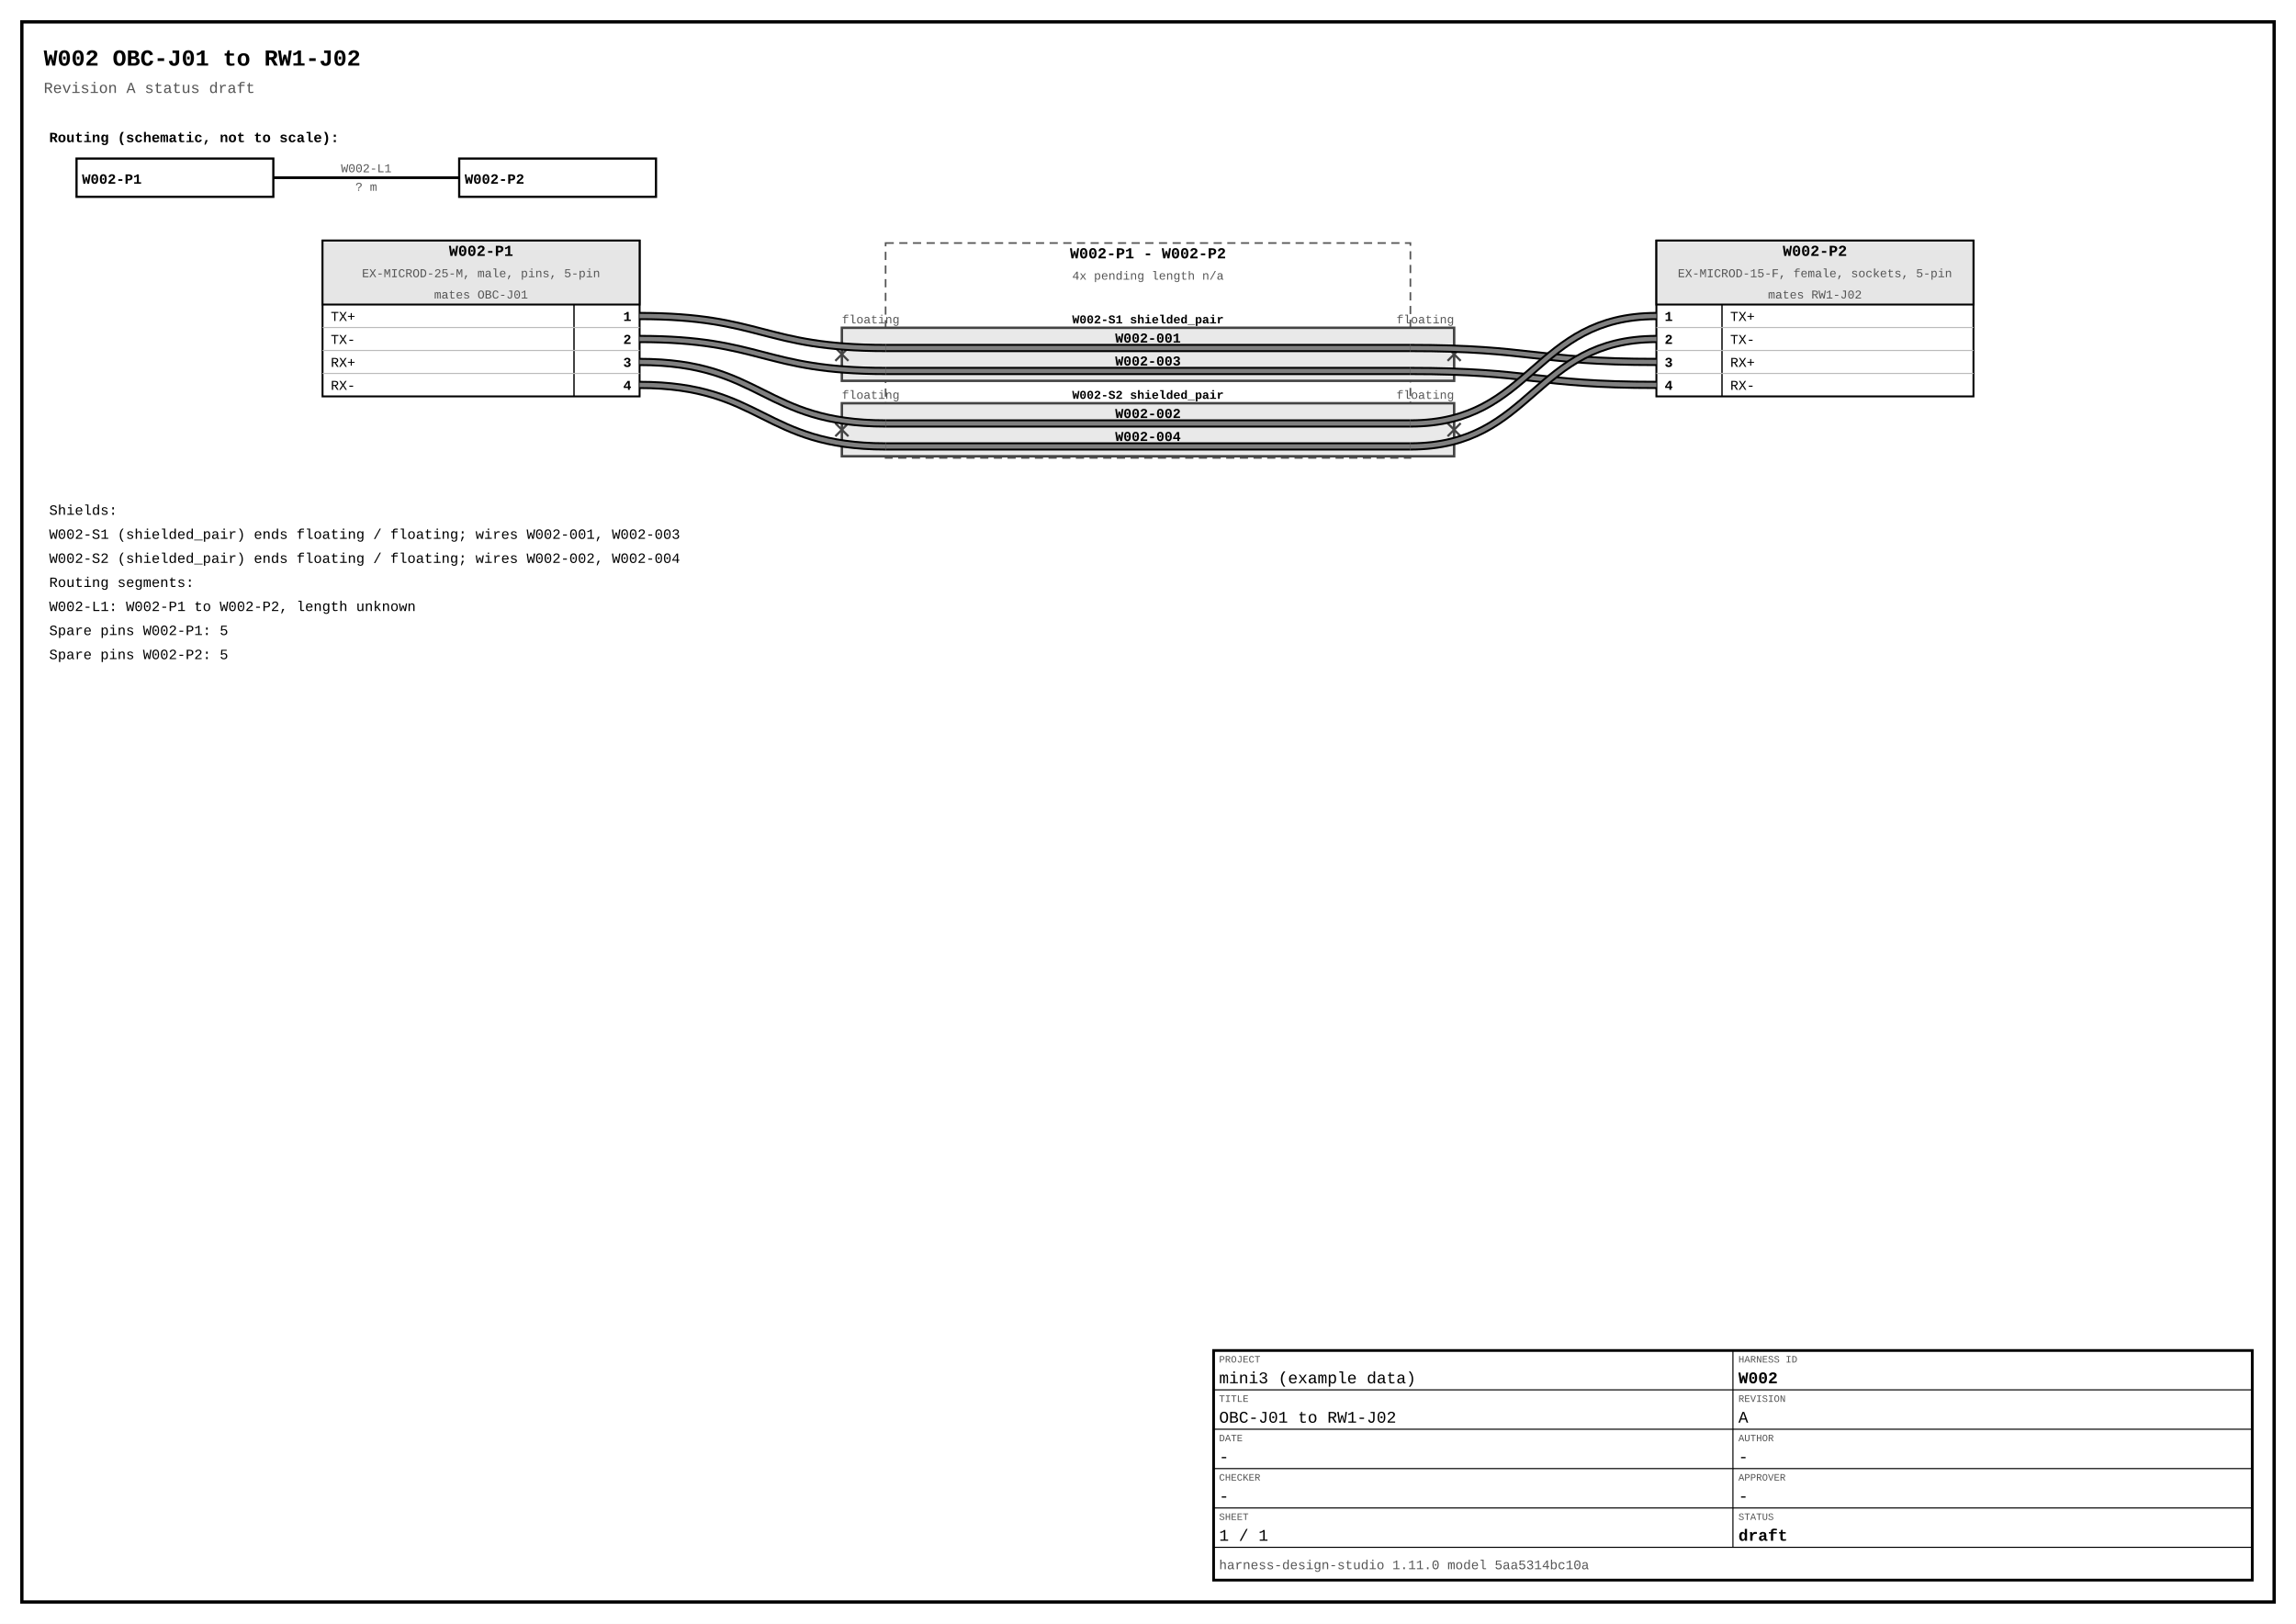
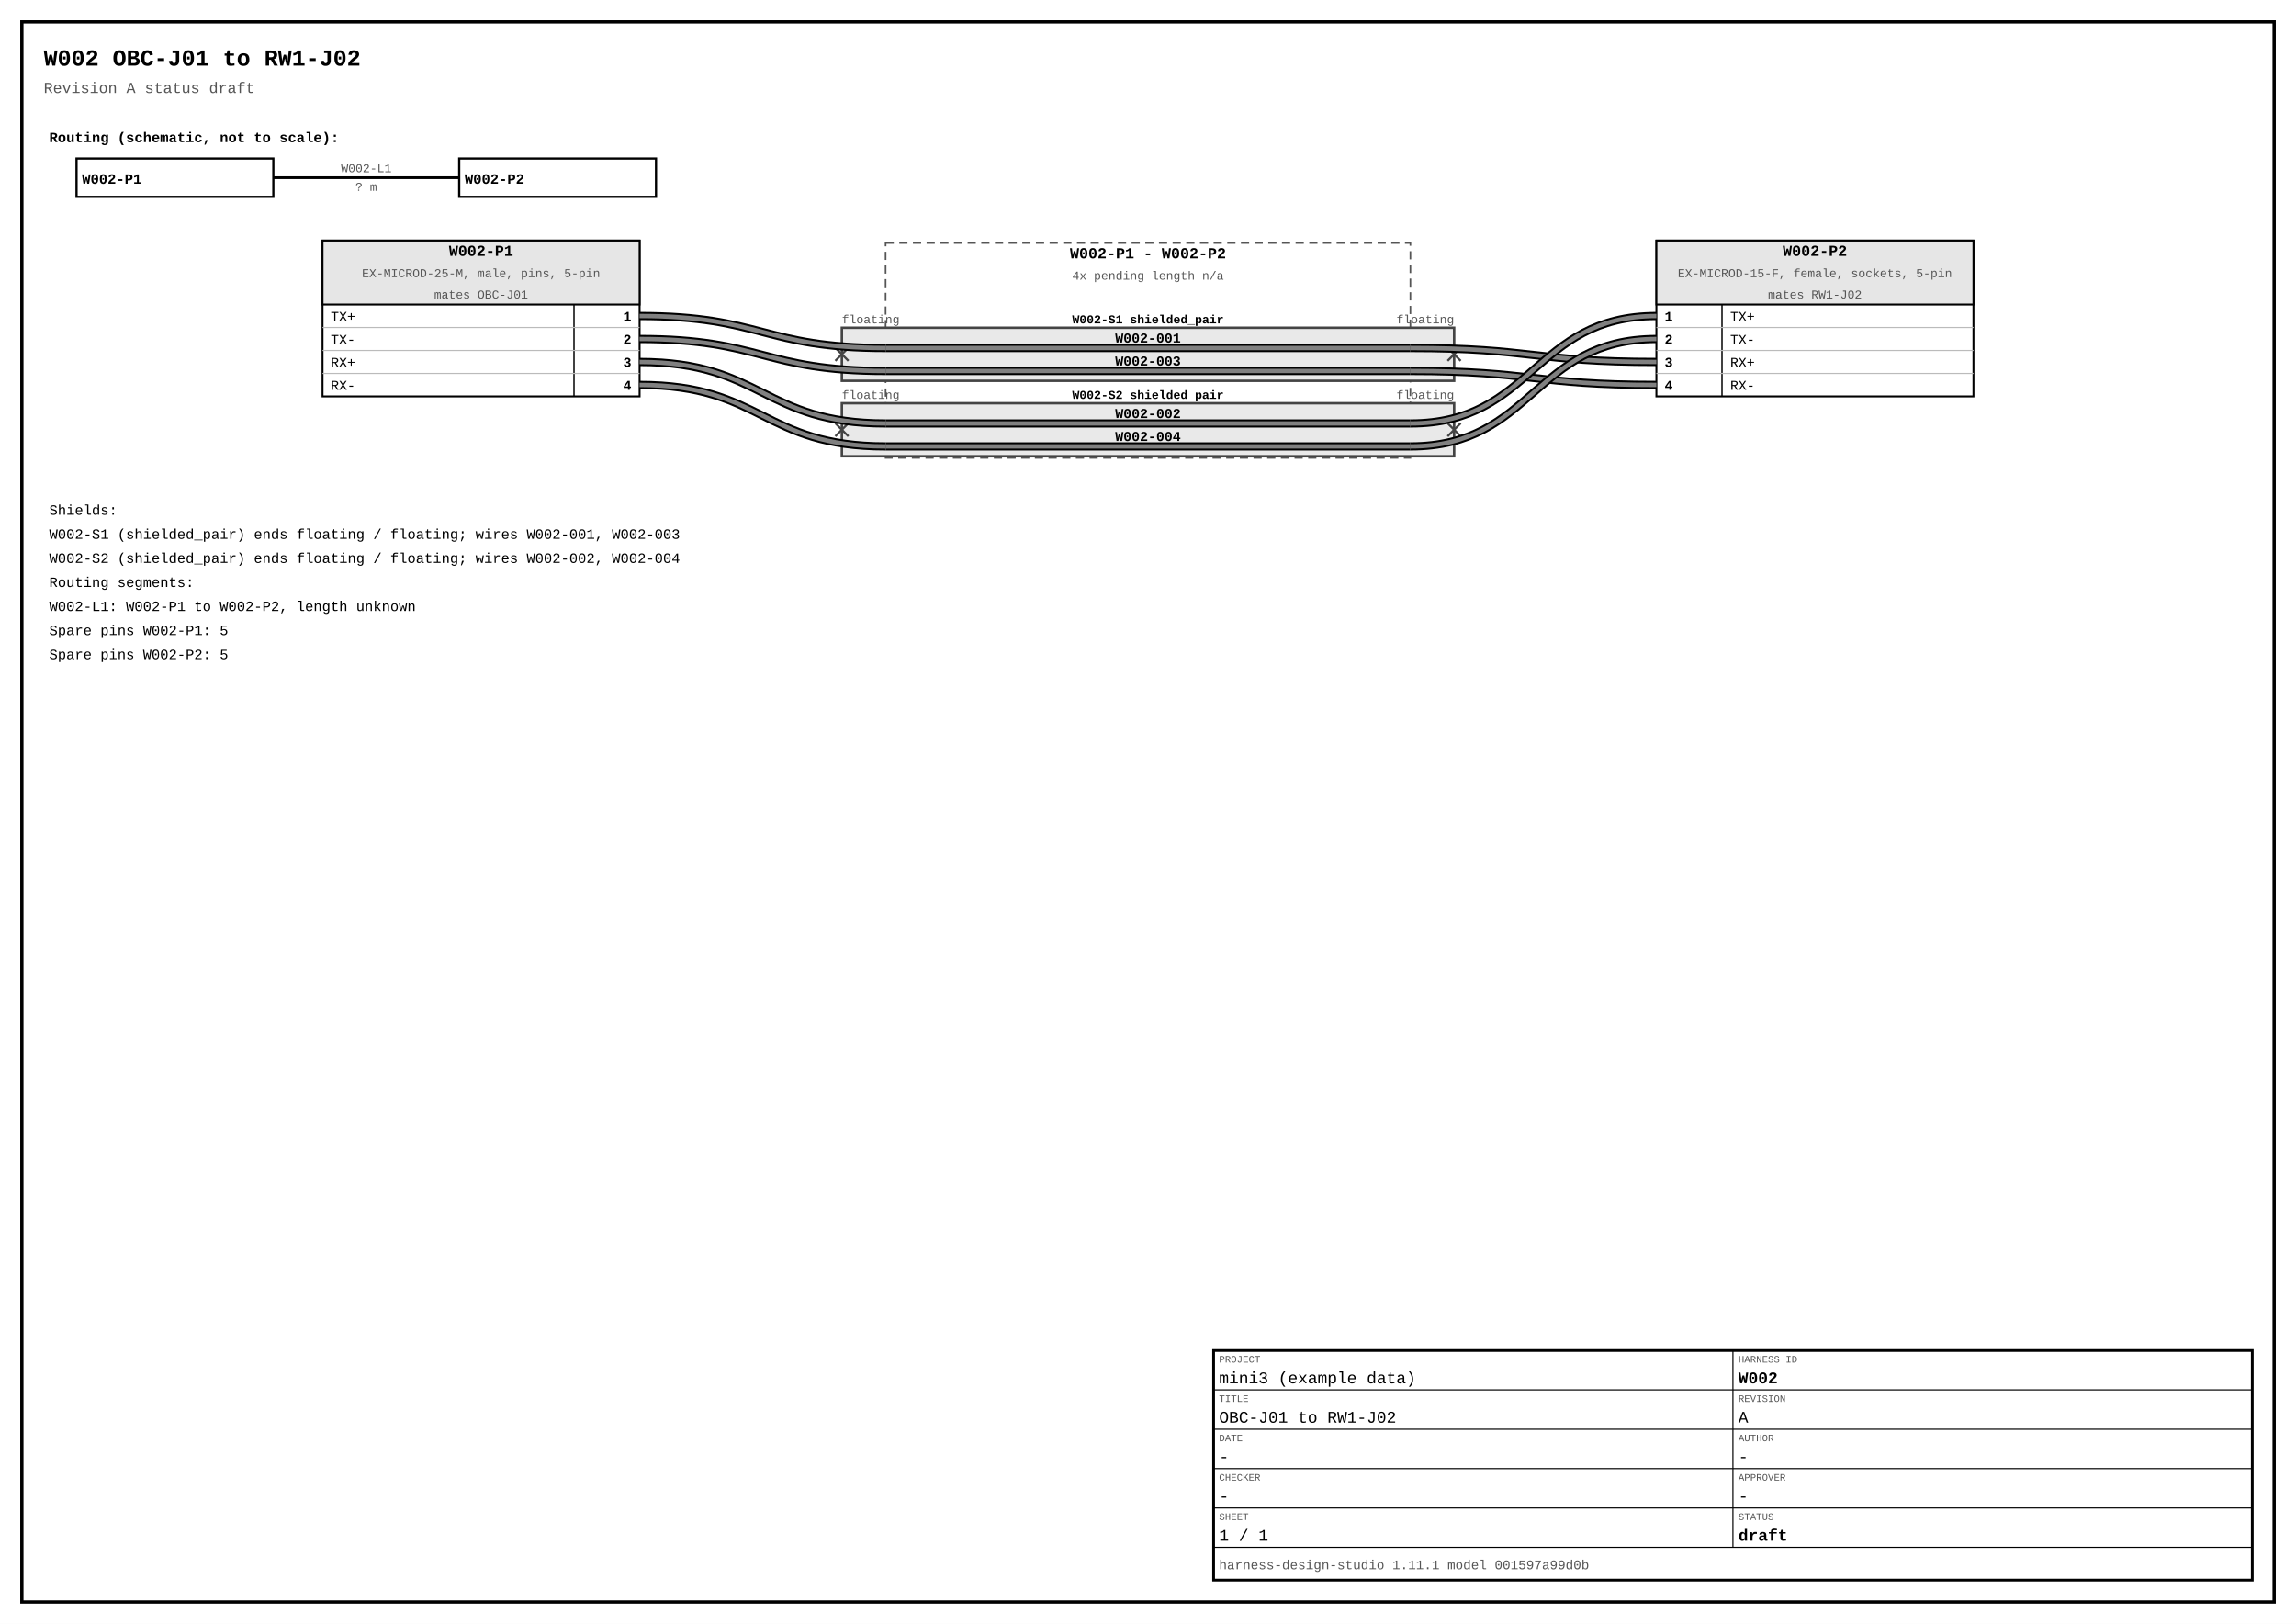
<svg xmlns="http://www.w3.org/2000/svg" width="420mm" height="297mm" viewBox="0 0 420 297" font-family="Courier New, Courier, monospace">
  <rect x="0" y="0" width="420" height="297" fill="#ffffff" />
  <rect x="4" y="4" width="412" height="289" fill="none" stroke="#000000" stroke-width="0.6" />
  <text x="8" y="12" font-size="4.2" font-weight="bold" text-anchor="start" fill="#000000">W002  OBC-J01 to RW1-J02</text>
  <text x="8" y="17" font-size="2.8" text-anchor="start" fill="#555555">Revision A  status draft</text>
  <text x="9" y="26" font-size="2.6" font-weight="bold" text-anchor="start" fill="#000000">Routing (schematic, not to scale):</text>
  <line x1="50" y1="32.5" x2="84" y2="32.5" stroke="#000000" stroke-width="0.5" />
  <text x="67" y="31.5" font-size="2.2" text-anchor="middle" fill="#555555">W002-L1</text>
  <text x="67" y="34.9" font-size="2.2" text-anchor="middle" fill="#555555">? m</text>
  <rect x="14" y="29" width="36" height="7" fill="#ffffff" stroke="#000000" stroke-width="0.4" />
  <text x="15" y="33.6" font-size="2.6" font-weight="bold" text-anchor="start" fill="#000000">W002-P1</text>
  <rect x="84" y="29" width="36" height="7" fill="#ffffff" stroke="#000000" stroke-width="0.4" />
  <text x="85" y="33.6" font-size="2.6" font-weight="bold" text-anchor="start" fill="#000000">W002-P2</text>
  <rect x="59" y="44" width="58" height="28.5" fill="#ffffff" stroke="#000000" stroke-width="0.35" />
  <rect x="59" y="44" width="58" height="11.7" fill="#e6e6e6" stroke="#000000" stroke-width="0.35" />
  <text x="88" y="46.8" font-size="2.8" font-weight="bold" text-anchor="middle" fill="#000000">W002-P1</text>
  <text x="88" y="50.7" font-size="2.2" text-anchor="middle" fill="#555555">EX-MICROD-25-M, male, pins, 5-pin</text>
  <text x="88" y="54.6" font-size="2.2" text-anchor="middle" fill="#555555">mates OBC-J01</text>
  <line x1="105" y1="55.7" x2="105" y2="72.5" stroke="#000000" stroke-width="0.25" />
  <line x1="59" y1="59.9" x2="117" y2="59.9" stroke="#bbbbbb" stroke-width="0.2" />
  <text x="60.5" y="58.7" font-size="2.5" text-anchor="start" fill="#000000" data-ref="sig/W002-P1/1">TX+</text>
  <text x="115.5" y="58.7" font-size="2.5" font-weight="bold" text-anchor="end" fill="#000000" data-ref="pin/W002-P1/1">1</text>
  <line x1="59" y1="64.1" x2="117" y2="64.1" stroke="#bbbbbb" stroke-width="0.2" />
  <text x="60.5" y="62.9" font-size="2.5" text-anchor="start" fill="#000000" data-ref="sig/W002-P1/2">TX-</text>
  <text x="115.5" y="62.9" font-size="2.5" font-weight="bold" text-anchor="end" fill="#000000" data-ref="pin/W002-P1/2">2</text>
  <line x1="59" y1="68.3" x2="117" y2="68.3" stroke="#bbbbbb" stroke-width="0.2" />
  <text x="60.5" y="67.1" font-size="2.5" text-anchor="start" fill="#000000" data-ref="sig/W002-P1/3">RX+</text>
  <text x="115.5" y="67.1" font-size="2.5" font-weight="bold" text-anchor="end" fill="#000000" data-ref="pin/W002-P1/3">3</text>
  <text x="60.5" y="71.3" font-size="2.5" text-anchor="start" fill="#000000" data-ref="sig/W002-P1/4">RX-</text>
  <text x="115.5" y="71.3" font-size="2.5" font-weight="bold" text-anchor="end" fill="#000000" data-ref="pin/W002-P1/4">4</text>
  <rect x="303" y="44" width="58" height="28.5" fill="#ffffff" stroke="#000000" stroke-width="0.35" />
  <rect x="303" y="44" width="58" height="11.7" fill="#e6e6e6" stroke="#000000" stroke-width="0.35" />
  <text x="332" y="46.8" font-size="2.8" font-weight="bold" text-anchor="middle" fill="#000000">W002-P2</text>
  <text x="332" y="50.7" font-size="2.2" text-anchor="middle" fill="#555555">EX-MICROD-15-F, female, sockets, 5-pin</text>
  <text x="332" y="54.6" font-size="2.2" text-anchor="middle" fill="#555555">mates RW1-J02</text>
  <line x1="315" y1="55.7" x2="315" y2="72.5" stroke="#000000" stroke-width="0.25" />
  <line x1="303" y1="59.9" x2="361" y2="59.9" stroke="#bbbbbb" stroke-width="0.2" />
  <text x="304.5" y="58.7" font-size="2.5" font-weight="bold" text-anchor="start" fill="#000000" data-ref="pin/W002-P2/1">1</text>
  <text x="316.5" y="58.7" font-size="2.5" text-anchor="start" fill="#000000" data-ref="sig/W002-P2/1">TX+</text>
  <line x1="303" y1="64.1" x2="361" y2="64.1" stroke="#bbbbbb" stroke-width="0.2" />
  <text x="304.5" y="62.9" font-size="2.5" font-weight="bold" text-anchor="start" fill="#000000" data-ref="pin/W002-P2/2">2</text>
  <text x="316.5" y="62.9" font-size="2.5" text-anchor="start" fill="#000000" data-ref="sig/W002-P2/2">TX-</text>
  <line x1="303" y1="68.3" x2="361" y2="68.3" stroke="#bbbbbb" stroke-width="0.2" />
  <text x="304.5" y="67.1" font-size="2.5" font-weight="bold" text-anchor="start" fill="#000000" data-ref="pin/W002-P2/3">3</text>
  <text x="316.5" y="67.1" font-size="2.5" text-anchor="start" fill="#000000" data-ref="sig/W002-P2/3">RX+</text>
  <text x="304.5" y="71.3" font-size="2.5" font-weight="bold" text-anchor="start" fill="#000000" data-ref="pin/W002-P2/4">4</text>
  <text x="316.5" y="71.3" font-size="2.5" text-anchor="start" fill="#000000" data-ref="sig/W002-P2/4">RX-</text>
  <rect x="162" y="44.45" width="96" height="39.3" fill="none" stroke="#555555" stroke-width="0.3" stroke-dasharray="1.5 1" />
  <text x="210" y="47.25" font-size="2.8" font-weight="bold" text-anchor="middle" fill="#000000">W002-P1 - W002-P2</text>
  <text x="210" y="51.15" font-size="2.2" text-anchor="middle" fill="#555555">4x  pending  length n/a</text>
  <rect x="154" y="59.95" width="112" height="9.7" fill="#e9e9e9" stroke="#444444" stroke-width="0.45" />
  <text x="210" y="59.15" font-size="2.2" font-weight="bold" text-anchor="middle" fill="#000000">W002-S1  shielded_pair</text>
  <text x="154" y="59.15" font-size="2.2" text-anchor="start" fill="#555555">floating</text>
  <text x="266" y="59.15" font-size="2.2" text-anchor="end" fill="#555555">floating</text>
  <line x1="152.8" y1="63.6" x2="155.2" y2="66" stroke="#444444" stroke-width="0.4" />
  <line x1="152.8" y1="66" x2="155.2" y2="63.6" stroke="#444444" stroke-width="0.4" />
  <line x1="264.8" y1="63.6" x2="267.2" y2="66" stroke="#444444" stroke-width="0.4" />
  <line x1="264.8" y1="66" x2="267.2" y2="63.6" stroke="#444444" stroke-width="0.4" />
  <rect x="154" y="73.75" width="112" height="9.7" fill="#e9e9e9" stroke="#444444" stroke-width="0.45" />
  <text x="210" y="72.95" font-size="2.2" font-weight="bold" text-anchor="middle" fill="#000000">W002-S2  shielded_pair</text>
  <text x="154" y="72.95" font-size="2.2" text-anchor="start" fill="#555555">floating</text>
  <text x="266" y="72.95" font-size="2.2" text-anchor="end" fill="#555555">floating</text>
  <line x1="152.8" y1="77.4" x2="155.2" y2="79.8" stroke="#444444" stroke-width="0.4" />
  <line x1="152.8" y1="79.8" x2="155.2" y2="77.4" stroke="#444444" stroke-width="0.4" />
  <line x1="264.8" y1="77.4" x2="267.2" y2="79.8" stroke="#444444" stroke-width="0.4" />
  <line x1="264.8" y1="79.8" x2="267.2" y2="77.4" stroke="#444444" stroke-width="0.4" />
  <path d="M 117 57.8 C 139.5 57.8 139.5 63.65 162 63.65" fill="none" stroke="#000000" stroke-width="1.5" />
  <line x1="162" y1="63.65" x2="258" y2="63.65" stroke="#000000" stroke-width="1.5" />
  <path d="M 258 63.65 C 280.5 63.65 280.5 66.2 303 66.2" fill="none" stroke="#000000" stroke-width="1.5" />
  <path d="M 117 57.8 C 139.5 57.8 139.5 63.65 162 63.65" fill="none" stroke="#808080" stroke-width="0.8" />
  <line x1="162" y1="63.65" x2="258" y2="63.65" stroke="#808080" stroke-width="0.8" />
  <path d="M 258 63.65 C 280.5 63.65 280.5 66.2 303 66.2" fill="none" stroke="#808080" stroke-width="0.8" />
  <text x="210" y="62.65" font-size="2.5" font-weight="bold" text-anchor="middle" fill="#000000">W002-001</text>
  <path d="M 117 62 C 139.5 62 139.5 67.85 162 67.85" fill="none" stroke="#000000" stroke-width="1.5" />
  <line x1="162" y1="67.85" x2="258" y2="67.85" stroke="#000000" stroke-width="1.5" />
  <path d="M 258 67.85 C 280.5 67.85 280.5 70.4 303 70.4" fill="none" stroke="#000000" stroke-width="1.5" />
  <path d="M 117 62 C 139.5 62 139.5 67.85 162 67.85" fill="none" stroke="#808080" stroke-width="0.8" />
  <line x1="162" y1="67.85" x2="258" y2="67.85" stroke="#808080" stroke-width="0.8" />
  <path d="M 258 67.85 C 280.5 67.85 280.5 70.4 303 70.4" fill="none" stroke="#808080" stroke-width="0.8" />
  <text x="210" y="66.85" font-size="2.5" font-weight="bold" text-anchor="middle" fill="#000000">W002-003</text>
  <path d="M 117 66.2 C 139.5 66.2 139.5 77.45 162 77.45" fill="none" stroke="#000000" stroke-width="1.5" />
  <line x1="162" y1="77.45" x2="258" y2="77.45" stroke="#000000" stroke-width="1.5" />
  <path d="M 258 77.45 C 280.5 77.45 280.5 57.8 303 57.8" fill="none" stroke="#000000" stroke-width="1.5" />
  <path d="M 117 66.2 C 139.5 66.2 139.5 77.45 162 77.45" fill="none" stroke="#808080" stroke-width="0.8" />
  <line x1="162" y1="77.45" x2="258" y2="77.45" stroke="#808080" stroke-width="0.8" />
  <path d="M 258 77.45 C 280.5 77.45 280.5 57.8 303 57.8" fill="none" stroke="#808080" stroke-width="0.8" />
  <text x="210" y="76.45" font-size="2.5" font-weight="bold" text-anchor="middle" fill="#000000">W002-002</text>
  <path d="M 117 70.4 C 139.5 70.4 139.5 81.65 162 81.65" fill="none" stroke="#000000" stroke-width="1.5" />
  <line x1="162" y1="81.65" x2="258" y2="81.65" stroke="#000000" stroke-width="1.5" />
  <path d="M 258 81.65 C 280.5 81.65 280.5 62 303 62" fill="none" stroke="#000000" stroke-width="1.5" />
  <path d="M 117 70.4 C 139.5 70.4 139.5 81.65 162 81.65" fill="none" stroke="#808080" stroke-width="0.8" />
  <line x1="162" y1="81.65" x2="258" y2="81.65" stroke="#808080" stroke-width="0.8" />
  <path d="M 258 81.65 C 280.5 81.65 280.5 62 303 62" fill="none" stroke="#808080" stroke-width="0.8" />
  <text x="210" y="80.65" font-size="2.5" font-weight="bold" text-anchor="middle" fill="#000000">W002-004</text>
  <text x="9" y="94.15" font-size="2.6" text-anchor="start" fill="#000000">Shields:</text>
  <text x="9" y="98.55" font-size="2.6" text-anchor="start" fill="#000000">  W002-S1 (shielded_pair) ends floating / floating; wires W002-001, W002-003</text>
  <text x="9" y="102.95" font-size="2.6" text-anchor="start" fill="#000000">  W002-S2 (shielded_pair) ends floating / floating; wires W002-002, W002-004</text>
  <text x="9" y="107.35" font-size="2.6" text-anchor="start" fill="#000000">Routing segments:</text>
  <text x="9" y="111.75" font-size="2.6" text-anchor="start" fill="#000000">  W002-L1: W002-P1 to W002-P2, length unknown</text>
  <text x="9" y="116.15" font-size="2.6" text-anchor="start" fill="#000000">Spare pins W002-P1: 5</text>
  <text x="9" y="120.55" font-size="2.6" text-anchor="start" fill="#000000">Spare pins W002-P2: 5</text>
  <rect x="222" y="247" width="190" height="42" fill="none" stroke="#000000" stroke-width="0.5" />
  <line x1="222" y1="247" x2="317" y2="247" stroke="#000000" stroke-width="0.2" />
  <text x="223" y="249.2" font-size="1.8" text-anchor="start" fill="#555555">PROJECT</text>
  <text x="223" y="253" font-size="3" text-anchor="start" fill="#000000">mini3 (example data)</text>
  <line x1="317" y1="247" x2="412" y2="247" stroke="#000000" stroke-width="0.2" />
  <text x="318" y="249.2" font-size="1.8" text-anchor="start" fill="#555555">HARNESS ID</text>
  <text x="318" y="253" font-size="3" font-weight="bold" text-anchor="start" fill="#000000">W002</text>
  <line x1="222" y1="254.2" x2="317" y2="254.2" stroke="#000000" stroke-width="0.2" />
  <text x="223" y="256.4" font-size="1.8" text-anchor="start" fill="#555555">TITLE</text>
  <text x="223" y="260.2" font-size="3" text-anchor="start" fill="#000000">OBC-J01 to RW1-J02</text>
  <line x1="317" y1="254.2" x2="412" y2="254.2" stroke="#000000" stroke-width="0.2" />
  <text x="318" y="256.4" font-size="1.8" text-anchor="start" fill="#555555">REVISION</text>
  <text x="318" y="260.2" font-size="3" text-anchor="start" fill="#000000">A</text>
  <line x1="222" y1="261.4" x2="317" y2="261.4" stroke="#000000" stroke-width="0.2" />
  <text x="223" y="263.6" font-size="1.8" text-anchor="start" fill="#555555">DATE</text>
  <text x="223" y="267.4" font-size="3" text-anchor="start" fill="#000000">-</text>
  <line x1="317" y1="261.4" x2="412" y2="261.4" stroke="#000000" stroke-width="0.2" />
  <text x="318" y="263.6" font-size="1.8" text-anchor="start" fill="#555555">AUTHOR</text>
  <text x="318" y="267.4" font-size="3" text-anchor="start" fill="#000000">-</text>
  <line x1="222" y1="268.6" x2="317" y2="268.6" stroke="#000000" stroke-width="0.2" />
  <text x="223" y="270.8" font-size="1.8" text-anchor="start" fill="#555555">CHECKER</text>
  <text x="223" y="274.6" font-size="3" text-anchor="start" fill="#000000">-</text>
  <line x1="317" y1="268.6" x2="412" y2="268.6" stroke="#000000" stroke-width="0.2" />
  <text x="318" y="270.8" font-size="1.8" text-anchor="start" fill="#555555">APPROVER</text>
  <text x="318" y="274.6" font-size="3" text-anchor="start" fill="#000000">-</text>
  <line x1="222" y1="275.8" x2="317" y2="275.8" stroke="#000000" stroke-width="0.2" />
  <text x="223" y="278" font-size="1.8" text-anchor="start" fill="#555555">SHEET</text>
  <text x="223" y="281.8" font-size="3" text-anchor="start" fill="#000000">1 / 1</text>
  <line x1="317" y1="275.8" x2="412" y2="275.8" stroke="#000000" stroke-width="0.2" />
  <text x="318" y="278" font-size="1.8" text-anchor="start" fill="#555555">STATUS</text>
  <text x="318" y="281.8" font-size="3" font-weight="bold" text-anchor="start" fill="#000000">draft</text>
  <line x1="317" y1="247" x2="317" y2="283" stroke="#000000" stroke-width="0.2" />
  <line x1="222" y1="283" x2="412" y2="283" stroke="#000000" stroke-width="0.2" />
-   <text x="223" y="287" font-size="2.4" text-anchor="start" fill="#555555">harness-design-studio 1.11.0 model 5aa5314bc10a</text>
+   <text x="223" y="287" font-size="2.4" text-anchor="start" fill="#555555">harness-design-studio 1.11.1 model 001597a99d0b</text>
</svg>
